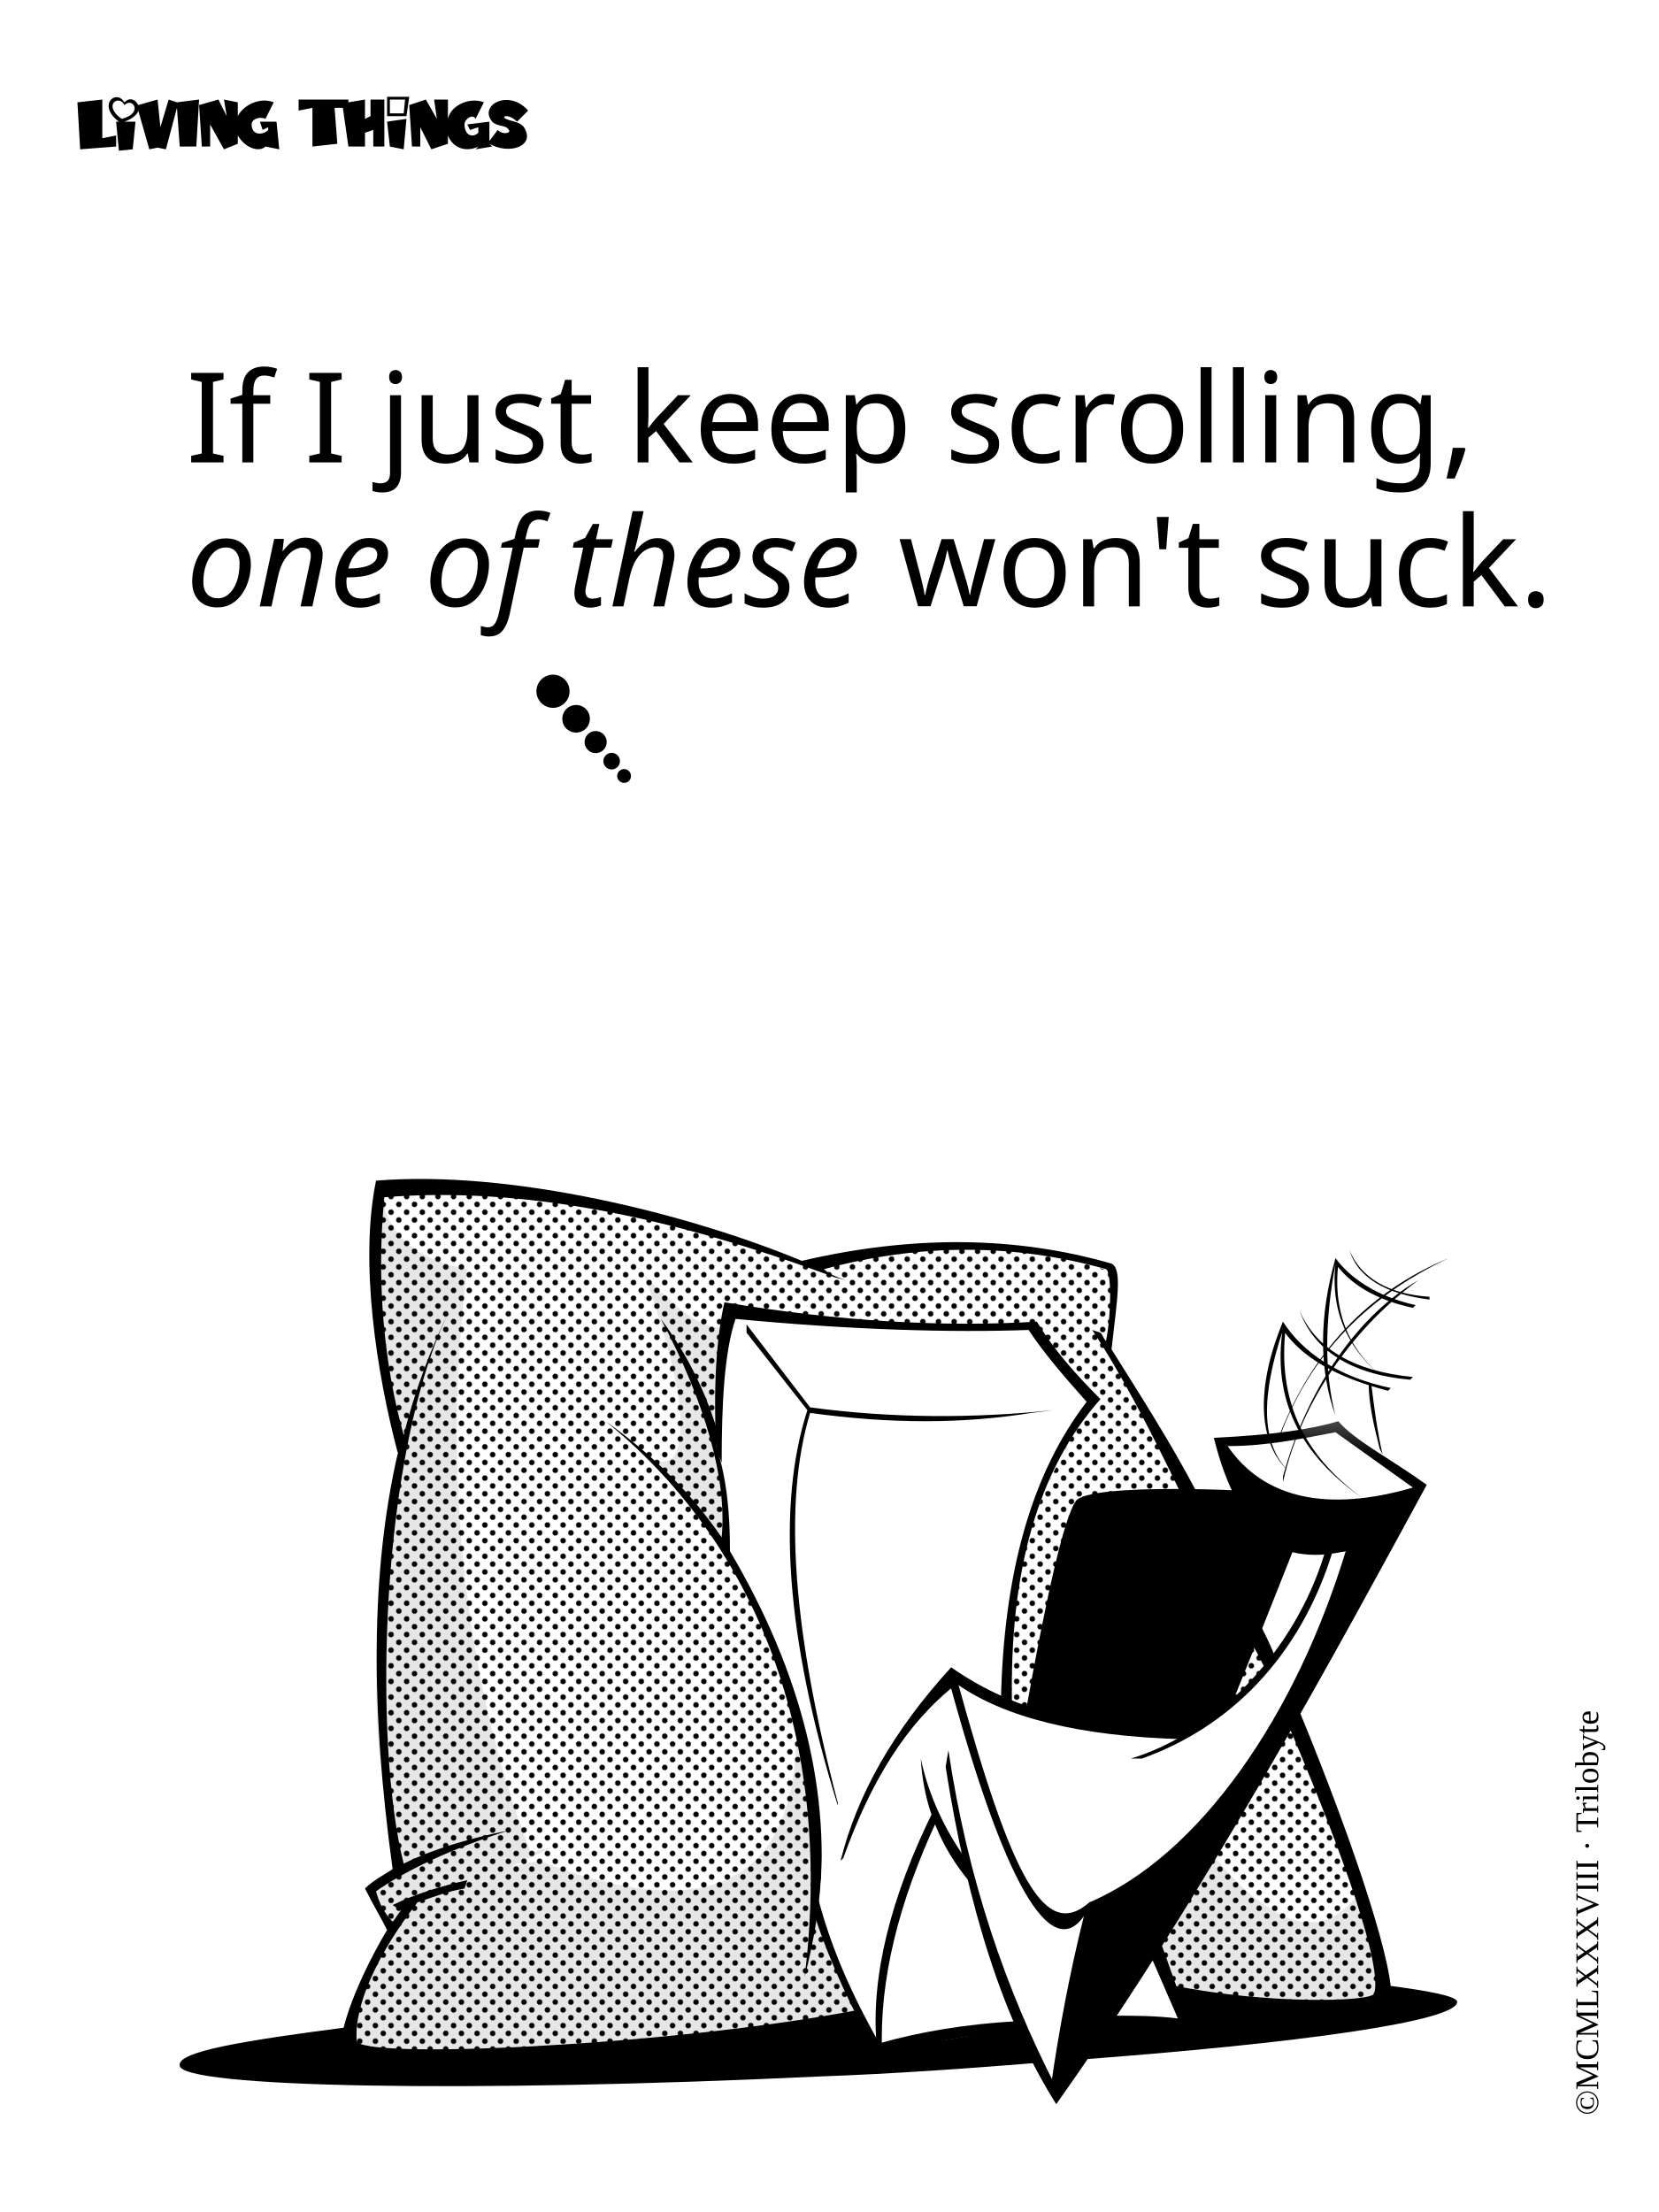
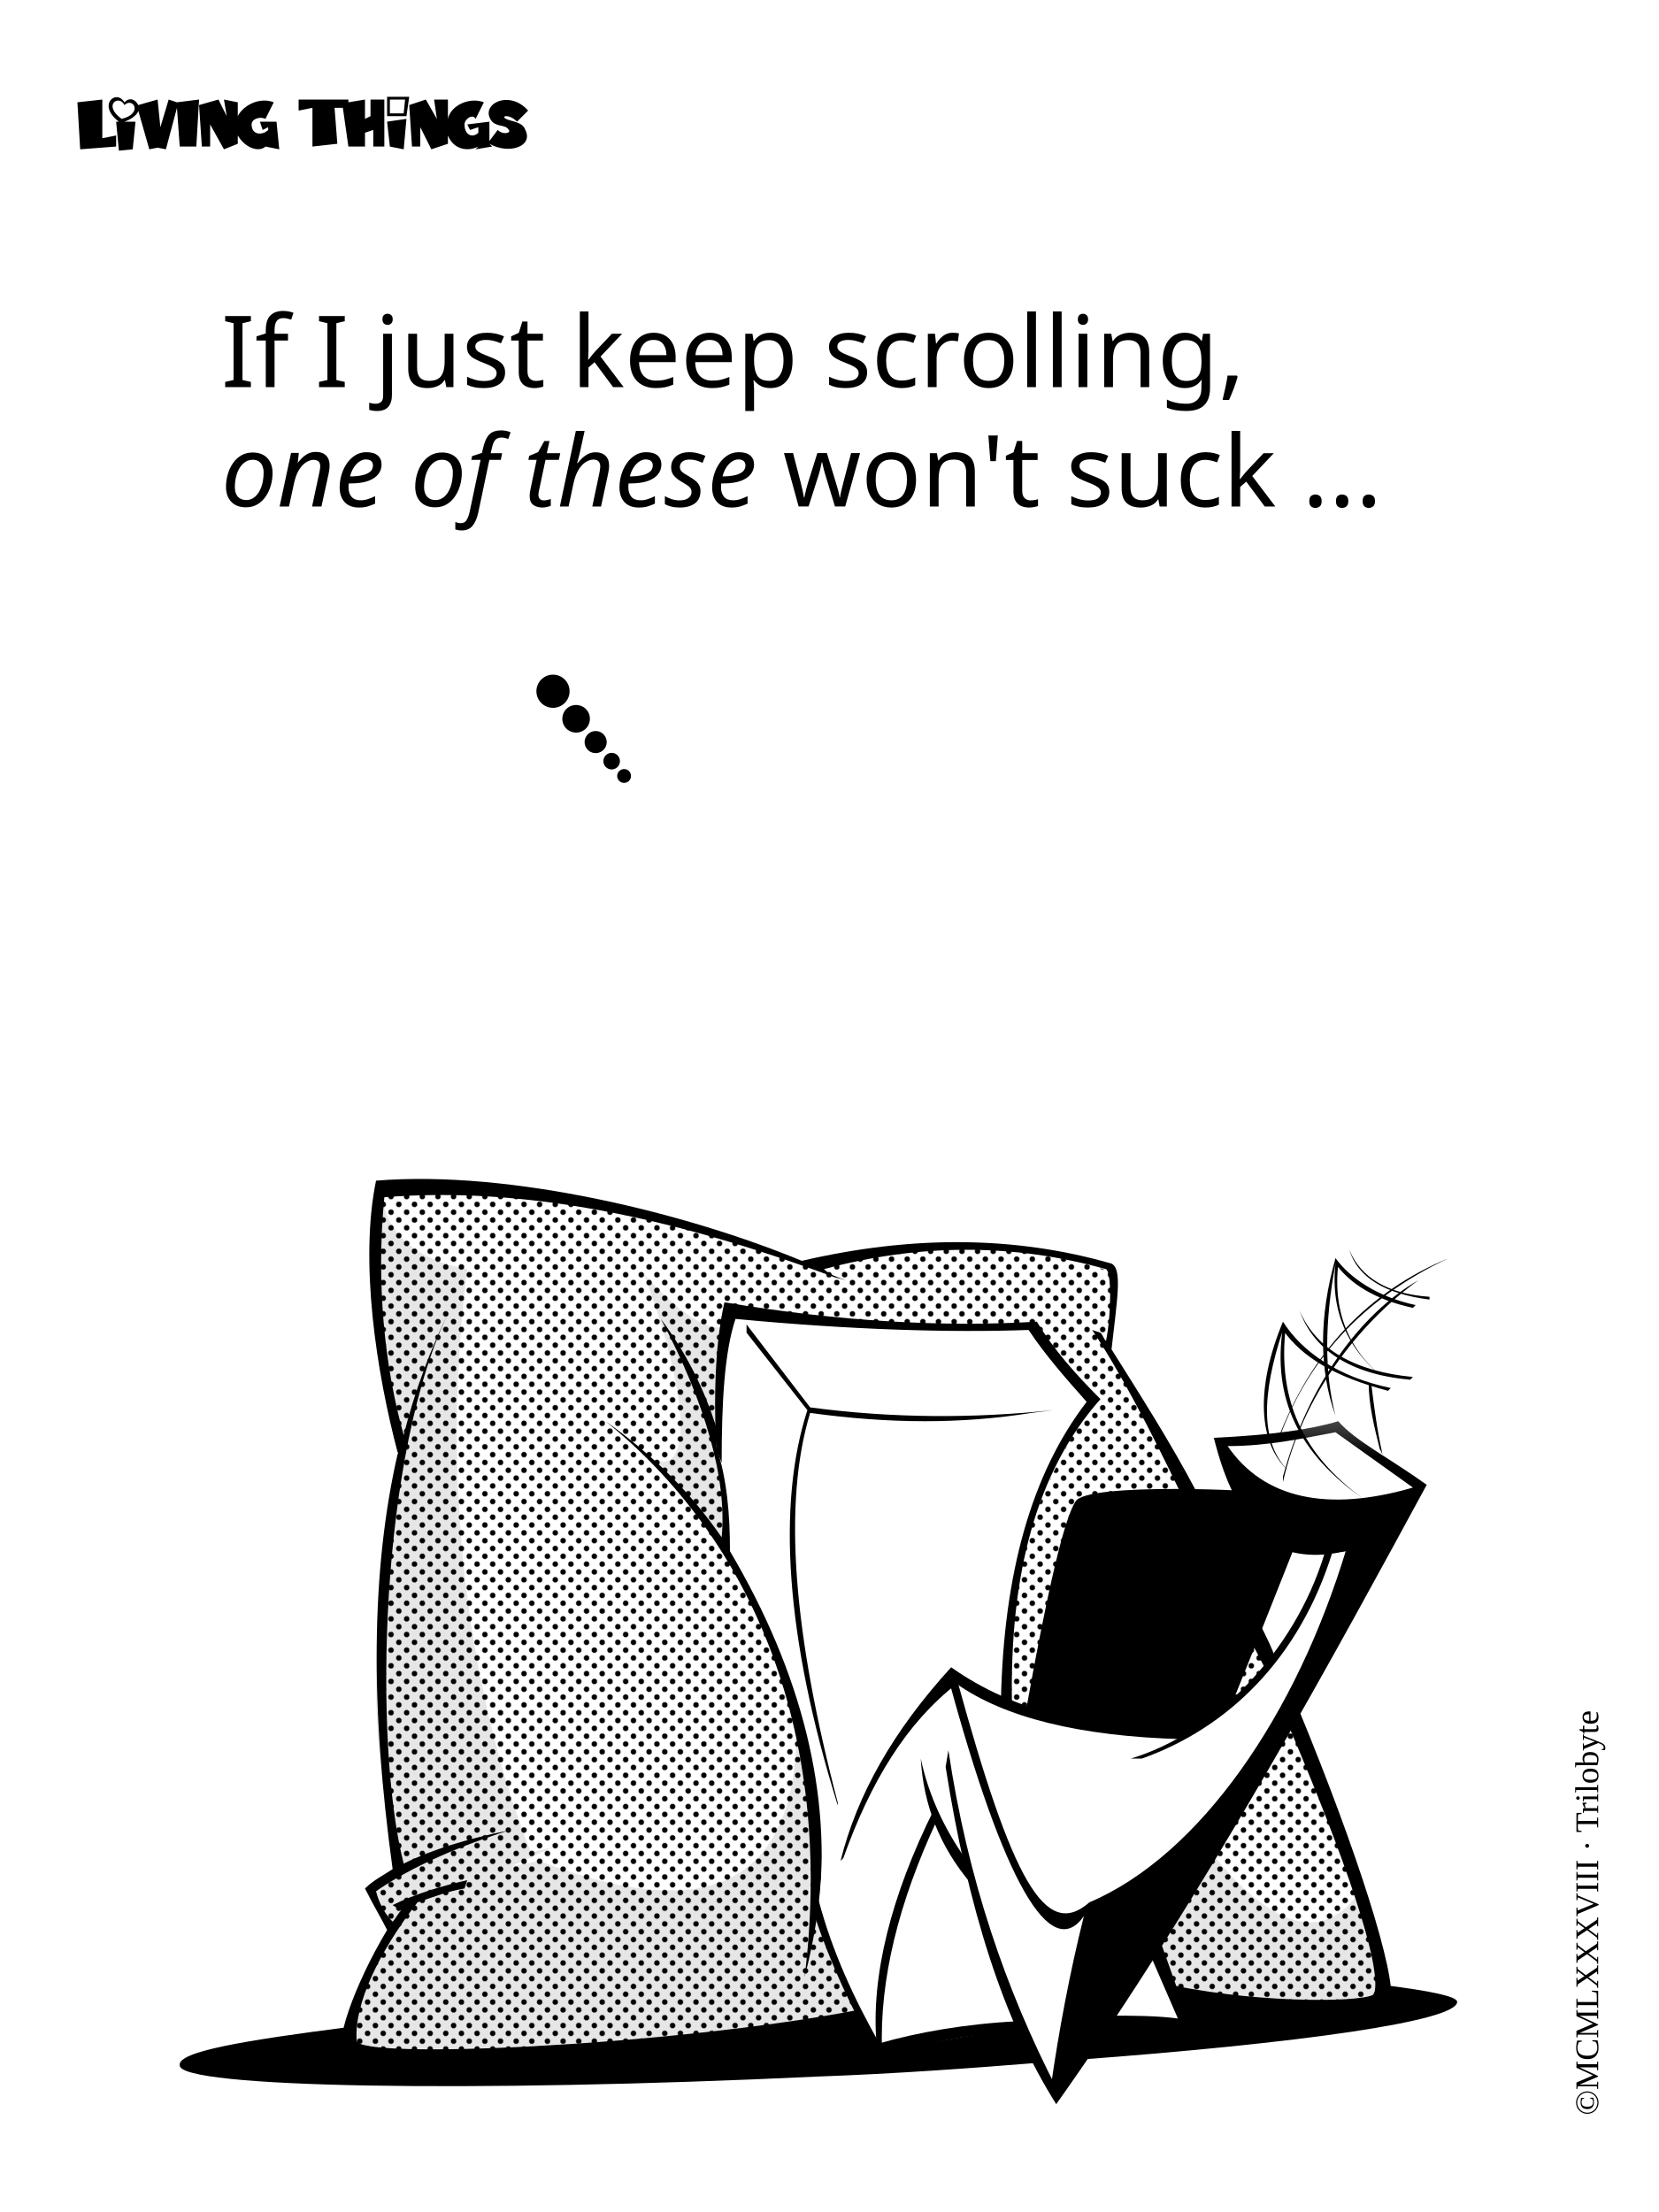
<svg xmlns="http://www.w3.org/2000/svg" style="isolation:isolate" viewBox="0 0 600 800" width="600pt" height="800pt">
  <style type="text/css">
    
  @font-face {
    font-family: 'Comic Neue';
    src: url('neue.ttf') format('truetype');
  }

  :root {
    --pinkie-color: hsl(320,100%,90%);
    --foot-color: hsla(320,100%,40%,0.3);
    /*
    --cell-color: orange;
    --outline-color: #909;
    --dot-color: hsl(320,100%,85%);
    --text-color: gold;
    --circle-color: grey;
    --border-color: green;
    --title-color: black;
    */
  }
  
</style>
  <defs>
    <pattern id="dotz" width="4" height="4" viewBox="-2 -2 4 4" patternUnits="userSpaceOnUse" patternTransform="rotate(45)">
      <circle r="1" fill="var(--dot-color,var(--outline-color, #000))" />
    </pattern>
    <linearGradient id="pinkFade" x1="1" y1="0" x2="1" y2="1">
      <stop offset="0%" stop-color="var(--pinkie-color,#fff)" stop-opacity="1" />
      <stop offset="100%" stop-color="var(--pinkie-color,#fff)" stop-opacity="0" />
    </linearGradient>
    <filter id="blur">
      <feGaussianBlur in="SourceGraphic" stdDeviation="1" />
    </filter>
  </defs>
  <defs>
    <g id="ikon" opacity="1">
      <path id="pillowFill" d=" M 137 430 C 133 464 136 496 145 525 C 134 580 134 631 144 677 L 134 684 C 136 689 139 694 142 698 C 131 717 126 731 126 740 C 187 747 251 741 311 729 C 304 714 299 701 295 690 C 298 638 288 595 263 561 C 263 548 262 535 260 520 C 259 503 261 488 265 475 C 305 480 341 481 373 480 L 395 507 C 374 532 363 571 364 615 L 372 618 C 378 591 384 565 390 544 C 395 540 409 540 431 540 L 400 487 Q 403 468 402 460 C 373 450 337 449 294 458 C 244 439 191 429 137 430 L 137 430 Z  M 467 620 C 481 648 493 682 501 723 C 474 727 450 726 427 722 L 419 705 L 467 620 Z  M 455 590 L 459 601 C 456 606 451 611 445 617 L 455 590 Z " fill-rule="evenodd" fill="url(#dotz)" />
      <path id="shadow" d=" M 376 746 C 351 748 324 750 296 751 C 169 757 65 755 65 747 C 64 742 88 738 127 733 C 126 736 126 738 126 740 C 187 747 251 741 311 729 L 319 741 L 369 732 L 376 746 L 376 746 Z  M 389 745 C 470 739 527 731 527 724 C 527 722 517 720 501 718 C 501 720 501 722 502 724 C 487 726 443 725 425 720 L 429 732 L 397 731 Q 391 741 389 745 Z " fill-rule="evenodd" fill="var(--outline-color,#000)" />
      <path id="shade" d="M 262 480 C 255 481 246 475 233 461 C 252 513 249 537 233 526 C 247 538 258 551 265 565 L 261 521 Z  M 138 433 Q 142 454 169 459 C 160 529 167 606 192 670 L 200 668 L 185 675 L 195 673 Q 291 710 288 619 C 296 638 297 667 296 689 C 299 701 304 714 311 728 C 243 743 181 747 124 740 C 128 722 134 709 141 698 L 134 683 L 145 676 C 133 635 133 584 145 524 C 136 501 134 471 138 433 Z M 418 705 L 426 721 Q 460 730 500 724 Q 500 700 492 684 Q 472 712 438 670 Z " fill-rule="evenodd" fill="var(--outline-color,#000)" fill-opacity="0.1" />
      <path id="pillowOutLine" d="M 265 562 C 296 607 305 662 291 715 C 301 634 277 561 219 514 C 236 526 250 540 261 556 C 263 535 255 507 239 477 C 257 501 266 530 265 562 Z  M 145 691 C 144 692 143 694 142 695 C 139 692 137 688 136 684 C 146 677 162 669 184 662 C 169 665 156 669 146 674 C 135 631 137 525 163 473 C 156 487 150 503 146 519 L 146 519 C 139 494 136 464 139 433 C 189 429 243 440 302 462 L 306 463 C 303 462 300 461 298 459 Q 350 445 400 459 C 402 460 402 475 400 485 C 399 484 399 483 398 482 L 395 481 C 405 496 416 517 427 540 L 433 540 C 423 521 412 504 402 488 C 404 470 406 459 402 457 Q 350 442 290 456 L 290 456 C 249 439 185 423 136 427 L 136 427 C 130 456 136 496 144 526 L 144 525 C 134 568 134 618 142 676 L 142 676 C 139 678 135 680 132 683 C 135 689 138 694 140 698 L 140 698 C 128 718 120 741 125 742 C 173 748 239 745 311 730 L 311 730 L 310 727 C 242 740 129 745 129 738 C 128 725 137 706 151 688 C 157 686 162 684 168 683 L 169 680 C 160 682 150 685 142 689 Z M 461 599 C 460 596 458 592 456 588 L 456 588 L 453 595 C 455 598 456 601 458 604 Z M 470 619 C 491 670 505 714 503 724 C 502 730 453 729 426 723 L 424 718 C 458 725 496 724 497 721 C 500 711 486 671 466 624 Z" fill-rule="evenodd" fill="var(--outline-color,#000)" />
      <g id="pinkie">
        <path id="pinkie-fill" d=" M 264 474 L 259 523 C 263 535 264 548 264 561 C 290 605 301 649 296 691 C 304 714 311 730 318 742 L 369 733 L 382 757 Q 388 748 402 730 L 429 731 L 417 706 C 459 637 491 581 513 538 L 483 516 L 441 522 L 447 541 L 458 542 L 468 550 L 466 560 L 481 561 C 472 592 455 613 430 627 C 406 627 384 623 364 616 C 360 583 371 546 395 507 L 374 480 C 338 481 301 479 264 474 Z " fill="var(--pinkie-color, #fff)" />
        <path opacity="1" id="footBottom" d=" M 447 540 C 445 536 443 531 442 526 L 444 523 C 457 542 480 547 511 538 L 514 538 C 485 591 436 680 382 758 L 394 690 C 434 672 465 629 487 561 C 480 562 473 562 467 560 L 470 549 L 459 541 L 447 540 Z " fill-rule="evenodd" fill="var(--foot-color,var(--outline-color,#000))" />
        <path d=" M 259 524 C 258 502 259 484 262 471 C 304 478 341 480 375 478 C 381 488 389 497 398 506 C 375 532 365 569 366 617 L 362 615 C 363 569 373 533 393 507 C 385 498 378 490 372 481 C 344 482 308 481 266 477 C 262 489 261 507 261 529 L 259 524 Z " fill="var(--outline-color,#000)" />
        <path d=" M 270 479 L 293 509 C 323 513 352 513 381 510 L 373 511 C 348 515 322 515 293 511 C 283 544 287 591 303 652 L 303 653 C 284 592 281 544 292 510 L 270 482 L 270 479 Z " fill="var(--outline-color,#000)" />
        <path d=" M 446 540 Q 442 532 439 520 C 460 519 474 517 484 514 C 490 521 502 527 516 537 C 485 594 436 685 382 761 C 363 731 350 690 342 639 L 343 633 C 350 680 364 720 382 755 C 422 702 483 590 511 538 L 483 518 C 472 520 459 523 444 523 Q 446 533 449 541 L 446 540 Z  M 466 561 Q 480 565 498 557 Q 480 563 467 558 L 466 561 Z " fill-rule="evenodd" fill="var(--outline-color,#000)" />
        <path d=" M 349 672 L 351 681 C 340 668 334 653 333 636 C 336 650 342 662 349 672 Z " fill="var(--outline-color,#000)" />
        <path d=" M 369 734 C 350 736 333 739 318 744 C 308 727 300 709 295 694 L 295 694 L 296 687 C 301 706 309 723 318 739 C 332 735 349 732 368 731 L 369 734 Z  M 400 733 C 410 733 420 733 431 734 L 420 703 L 416 707 L 426 730 C 418 729 410 729 403 729 L 400 733 Z " fill-rule="evenodd" fill="var(--outline-color,#000)" />
        <path d=" M 338 654 L 339 658 C 325 688 318 716 319 742 L 317 739 C 315 715 322 686 338 654 Z " fill="var(--outline-color,#000)" />
        <path d=" M 489 560 C 484 585 442 676 396 692 C 391 712 387 733 384 755 L 380 755 C 383 734 387 713 392 693 C 380 710 363 681 343 607 L 346 607 C 366 680 378 702 394 688 C 434 671 469 620 487 560 L 489 560 L 489 560 Z " fill="var(--outline-color,#000)" />
        <path d=" M 482 561 L 479 562 C 468 598 439 627 409 636 L 413 636 C 444 625 470 600 482 561 Z " fill="var(--outline-color,#000)" />
        <path d=" M 432 625 Q 378 627 344 603 C 323 626 310 649 304 673 L 305 672 C 315 644 328 623 346 609 C 363 621 390 628 428 629 L 432 625 L 432 625 Z " fill="var(--outline-color,#000)" />
      </g>
      <g id="cellfone" fill="var(--outline-color,#000)">
        <path id="cellFill" d="M 390 545 q 25 -8 70 -3 l9 8 q-12 35 -25 66 q -5 7 -13 10.5 q -30 2 -58 -8 Q 378 580 390 545 z " fill="var(--cell-color, none)" />
        <path id="cellLines" d="M 396 593 L 382.4 578 L 381 585 L 394 601 Z  M 393 604 L 380.6 588 L 379.7 593 L 391.8 609 Z  M 390.4 614 L 379 598 L 378.4 601 L 389.7 617 Z  M 396 592 L 383 575 C 387 559 390 550 392 547 C 396 539 454 543 456 543 C 458 544 466 549 467 551 Q 468 555 440 621 L 446 615 C 463 573 471 552 472 550 C 472 546 460 540 459 540 C 457 539 393 536 389 543 C 385 549 379 574 371 619 L 375 620 C 375 620 375 620 375 620 L 389 624 C 399 582 405 561 408 557 C 410 555 420 553 430 553 L 430 553 L 429 552 C 415 553 408 555 408 556 C 406 559 401 570 396 592 Z         " fill-rule="evenodd" fill="var(--outline-color,#000)" />
        <ellipse cx="412" cy="564" rx="3.5" ry="6" transform="rotate(25,412,564)" />
        <ellipse cx="422" cy="563" rx="3.5" ry="6" transform="rotate(25,422,563)" />
        <ellipse cx="414.5" cy="575" rx="3.3" ry="6" transform="rotate(25,414.5,575)" />
      </g>
      <g id="motion">
        <path id="motionFill0" d="M 464 480 Q 472 493 495.5 500.5 L 500 527 L 473 522 Q 462 505 464 480 Z" fill="url(#pinkFade)" />
        <path id="motionFill1" d="M 483 456 Q 497 471 511 472 L 516 496 L 490.8 488 Q 482 475 483 456 Z " fill="url(#pinkFade)" />
        <path id="motionLines" d="M 500 526 C 498 517 497 509 496 501 L 495 500 C 495 508 497 516 499 524 L 500 526 Z  M 466 532 C 456 522 456 505 464 481 C 471 491 483 498 502 503 L 503 502 C 484 498 471 489 464 478 C 454 502 455 522 466 532 Z  M 493 542 C 471 526 462 506 465 480 L 464 480 C 460 506 470 526 493 542 Z  M 524 455 C 495 467 474 489 462 521 L 462 522 C 472 493 492 470 524 455 Z  M 513 463 C 492 475 473 501 464 534 L 464 536 C 471 505 491 479 513 463 Z  M 470 474 C 475 488 488 497 510 499 L 511 498 C 490 496 476 488 470 474 Z  M 483 512 Q 477 489 483 457 C 488 464 497 470 511 473 L 512 472 C 498 469 488 462 483 455 Q 474 487 483 512 Z  M 504 501 C 488 490 482 475 484 457 L 483 457 C 481 475 488 490 504 501 Z  M 488 452 C 491 462 501 468 517 470 L 517 469 C 502 468 492 462 488 452 Z" fill="var(--outline-color,#000)" />
      </g>
      <g id="thoughtCircles" transform="translate(200 250) rotate(320)" fill="var(--circle-color,var(--outline-color,#000))">
        <circle cx="0" cy="40" r="2.5" />
        <circle cx="0" cy="33" r="3" />
        <circle cx="0" cy="24" r="4" />
        <circle cx="0" cy="13" r="5" />
        <circle cx="0" cy="0" r="6" />
      </g>
-       <g id="dialog" fill="var(--text-color,var(--outline-color,#000))">
-         <text transform="matrix(1.373,0,0,1.373,67.339,167.223)" style="font-family:'Comic Neue';font-weight:400;font-size:33px;font-style:normal;stroke:none;">If I just keep scrolling,</text>
-         <text transform="matrix(1.373,0,0,1.373,67.339,219.315)" style="font-family:'Comic Neue';font-weight:400;font-size:33px;font-style:italic;stroke:none;">one of these </text>
-         <text transform="matrix(1.373,0,0,1.373,324.852,219.315)" style="font-family:'Comic Neue';font-weight:400;font-size:33px;font-style:normal;stroke:none;">won't suck.</text>
-       </g>
-       <g id="copyright" transform="translate(578 765) rotate(270)" fill="var(--text-color,var(--outline-color,#000))">
-         <text style="font-family:'Times New Roman';font-weight:400;font-size:12px;">©MCMLXXXVIII · Trilobyte</text>
-       </g>
+       <text id="dialog" transform="translate(80 140)" style="font-family:'Comic Neue'; font-weight:400; font-size:36px;" fill="var(--text-color,var(--outline-color,#000))">
+         <tspan>If I just keep scrolling,</tspan>
+         <tspan x="0" dy="1.2em" style="font-style:italic;">one of these </tspan>
+         <tspan>won't suck ...</tspan>
+       </text>
      <g id="border">
        <path d=" M 583 523 L 583 770 L 460 770" fill="none" vector-effect="non-scaling-stroke" stroke-width="1" stroke="var(--border-color,var(--outline-color,#000))" stroke-linejoin="miter" stroke-linecap="butt" stroke-miterlimit="3" />
        <path d=" M 17 289 L 17 73 L 191 73" fill="none" vector-effect="non-scaling-stroke" stroke-width="1" stroke="var(--border-color,var(--outline-color,#000))" stroke-linejoin="miter" stroke-linecap="square" stroke-miterlimit="3" />
        <line x1="17" y1="30" x2="583" y2="30" vector-effect="non-scaling-stroke" stroke-width="1" stroke="var(--border-color,var(--outline-color,#000))" stroke-linejoin="miter" stroke-linecap="square" stroke-miterlimit="3" />
        <path id="LivingThingsTitle" d="M 177 51 L 177 44 L 169 45 L 169 45 L 170 47 L 173 46 L 173 48 L 173 48   C 171 50 168 49 168 45 C 168 43 171 41 172 43 L 175 37 C 170 35 163 38 162 43 L 162 36 L 157 36 L 158 43 L 154 36   L 148 38 L 149 53 L 152 53 L 152 46 L 152 46 L 156 54 L 162 52 L 162 48 C 162 48 162 48 162 49 C 164 54 169 55 173 53 L 172 54 L 178 53 L 177 52 C 184 56 193 53 190 47 C 189 44 185 44 183 43 C 181 42 184 41 187 44 L 191 40 C 184 32 173 38 178 44 C 180 46 183 45 184 47 C 185 48 182 49 180 47 L 177 51 Z  M 134 42 L 132 43 L 132 36 L 126 37 L 126 37 L 126 37 L 126 36 L 108 36 L 108 40 L 113 39 L 113 53 L 122 52 L 121 39 L 124 39 L 126 53 L 132 53 L 132 48 L 132 48 L 132 48 L 132 48 L 132 48 L 135 47 L 135 53 L 139 53 L 139 36 L 134 36 L 134 42 L 134 42 Z  M 86 52 L 81 54  L 76 45 L 76 53 L 73 53 L 72 38 L 79 36 L 82 42 L 81 36 L 86 37 L 86 42 C 88 38 94 35 99 37 L 96 43 C 94 42 91 43 91 45 C 91 49 95 49 97 47  L 97 46 L 95 47 L 94 44 L 94 44 L 100 44 L 101 54  L 96 53  C 94 55 89 54 86 49  Z  M 45 38 C 48 35 52 41 44 43 C 37 38 43 34 45 38 Z  M 28 37 L 37 36 L 37 50 L 42 49 L 42 53 L 29 54 Z  M 140 44 L 147 43 L 146 54 L 141 53 Z  M 141 41 L 141 36 L 146.5 36 L 146 41 Z  M 43 44 C 35 38 42 32 45 37 C 47 35 49 36 50 38 L 57 36 L 58 46 L 61 36 L 64 37 L 72 36 L 71 53 L 65 53 L 64 39 L 60 54  L 57 53.4 L 54 54 L 50 40 C 50 41 48 43 45 44 L 49 44 L 48 54 L 43 54.5 L 42 44  Z  M 140 42 L 140 35 L 148 35 L 147 42 Z" fill-rule="evenodd" fill="var(--title-color,var(--border-color,var(--outline-color,#000)))" />
      </g>
+       <g id="copyright" transform="translate(578 765) rotate(270)" fill="var(--text-color,var(--outline-color,#000))">
+         <text style="font-family:'Times New Roman';font-weight:400;font-size:12px;">©MCMLXXXVIII · Trilobyte</text>
+       </g>
    </g>
  </defs>
  <use href="#ikon" />
</svg>
